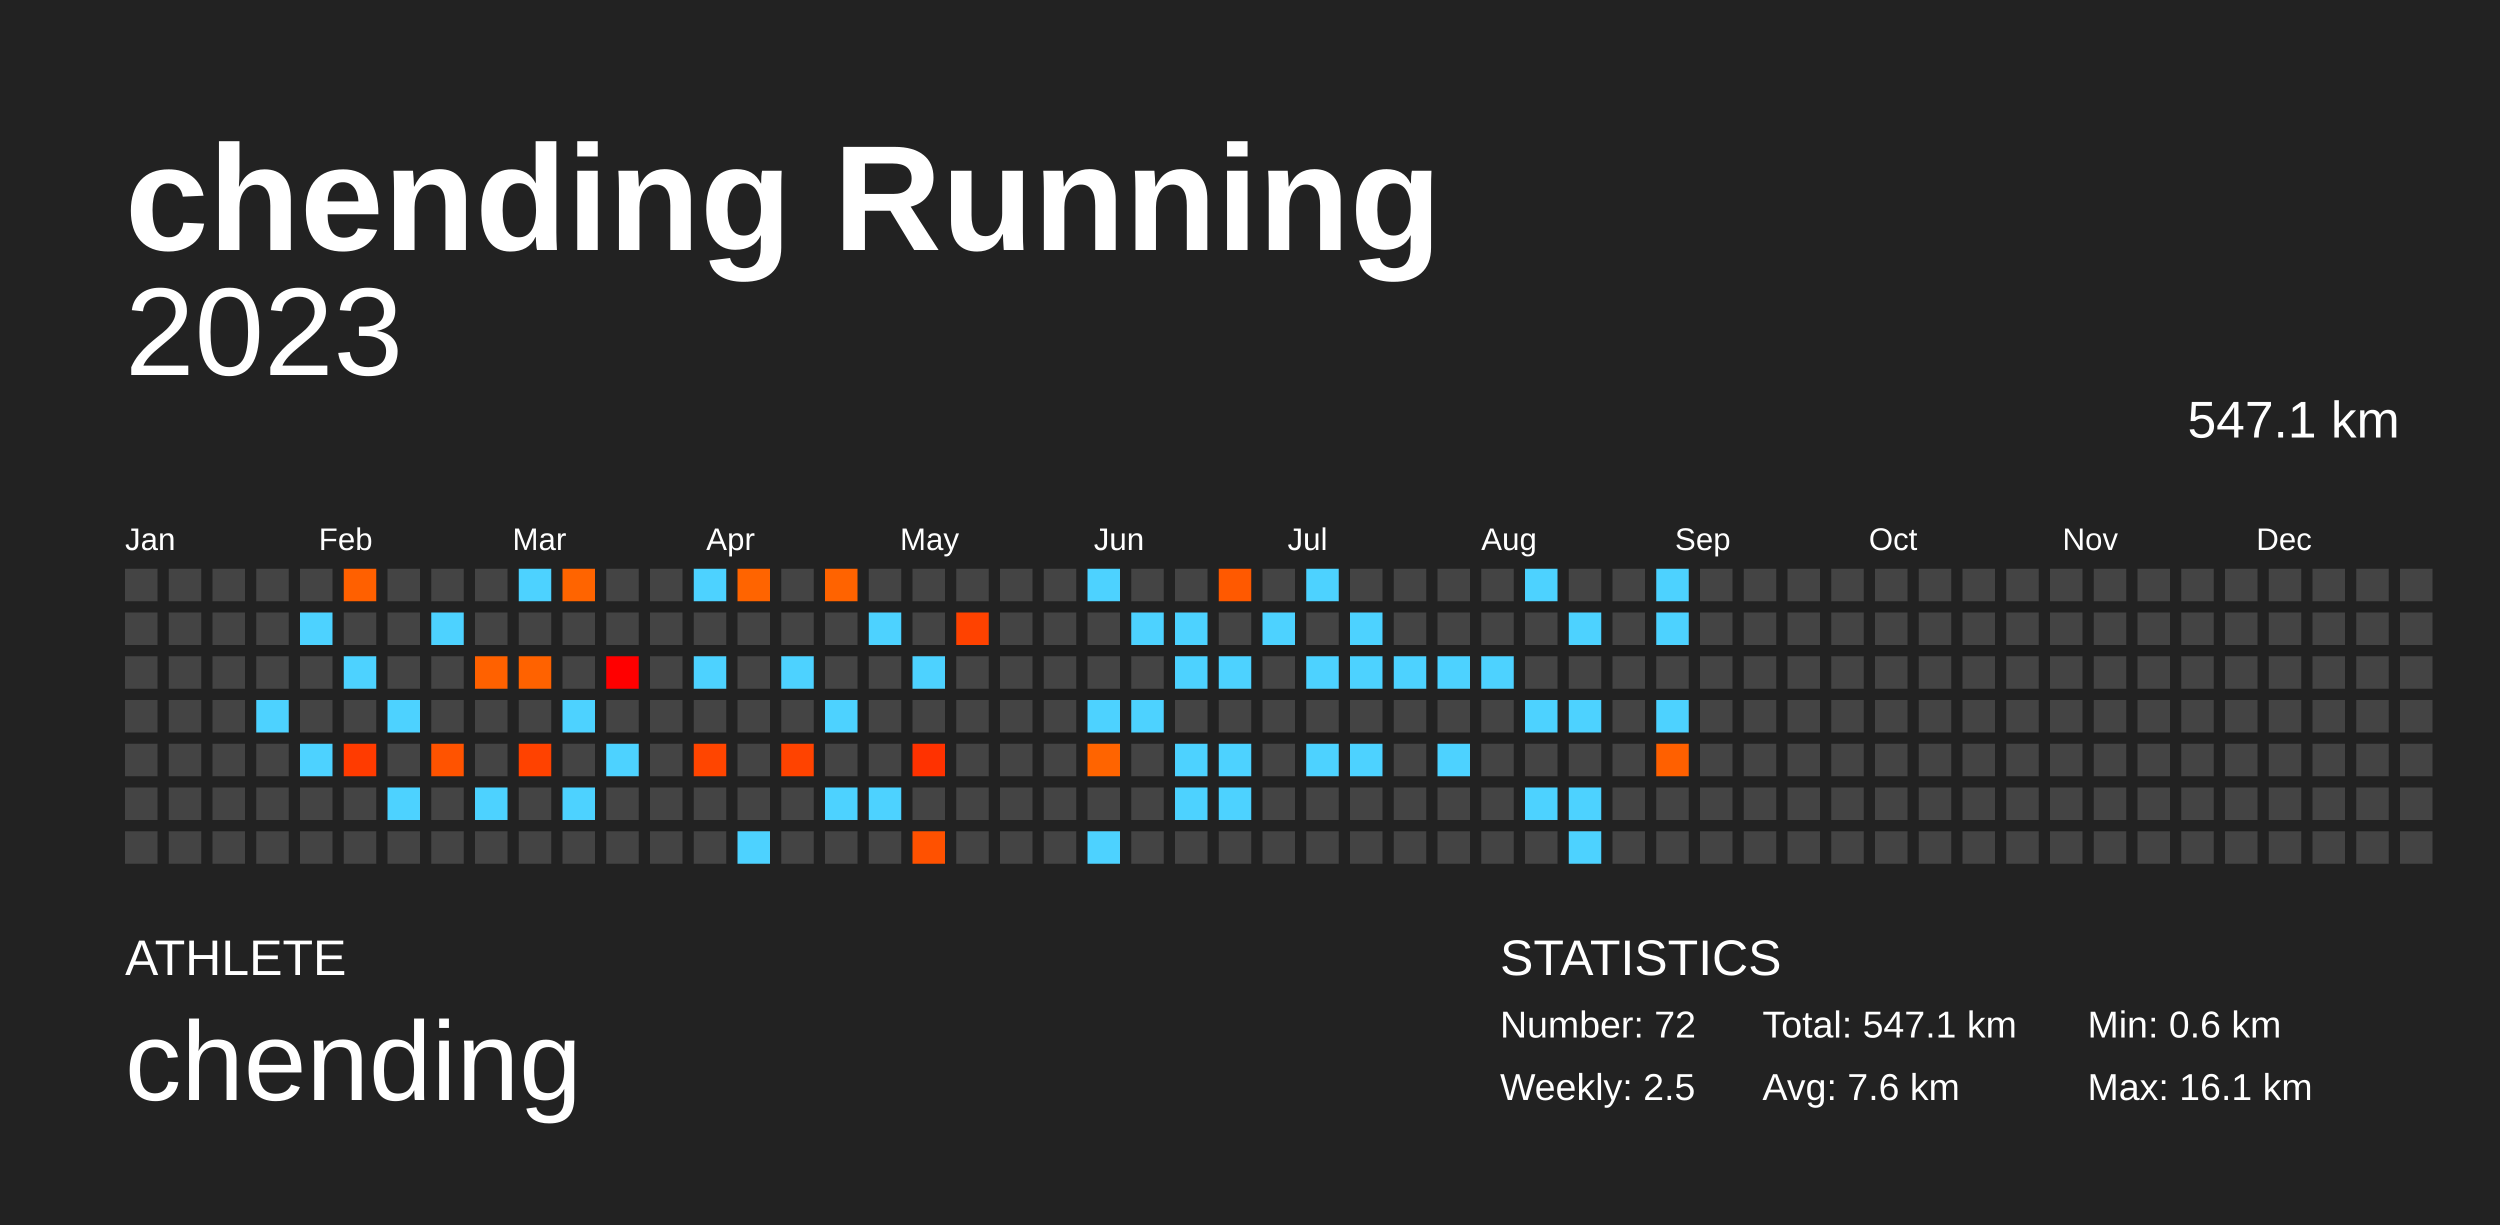
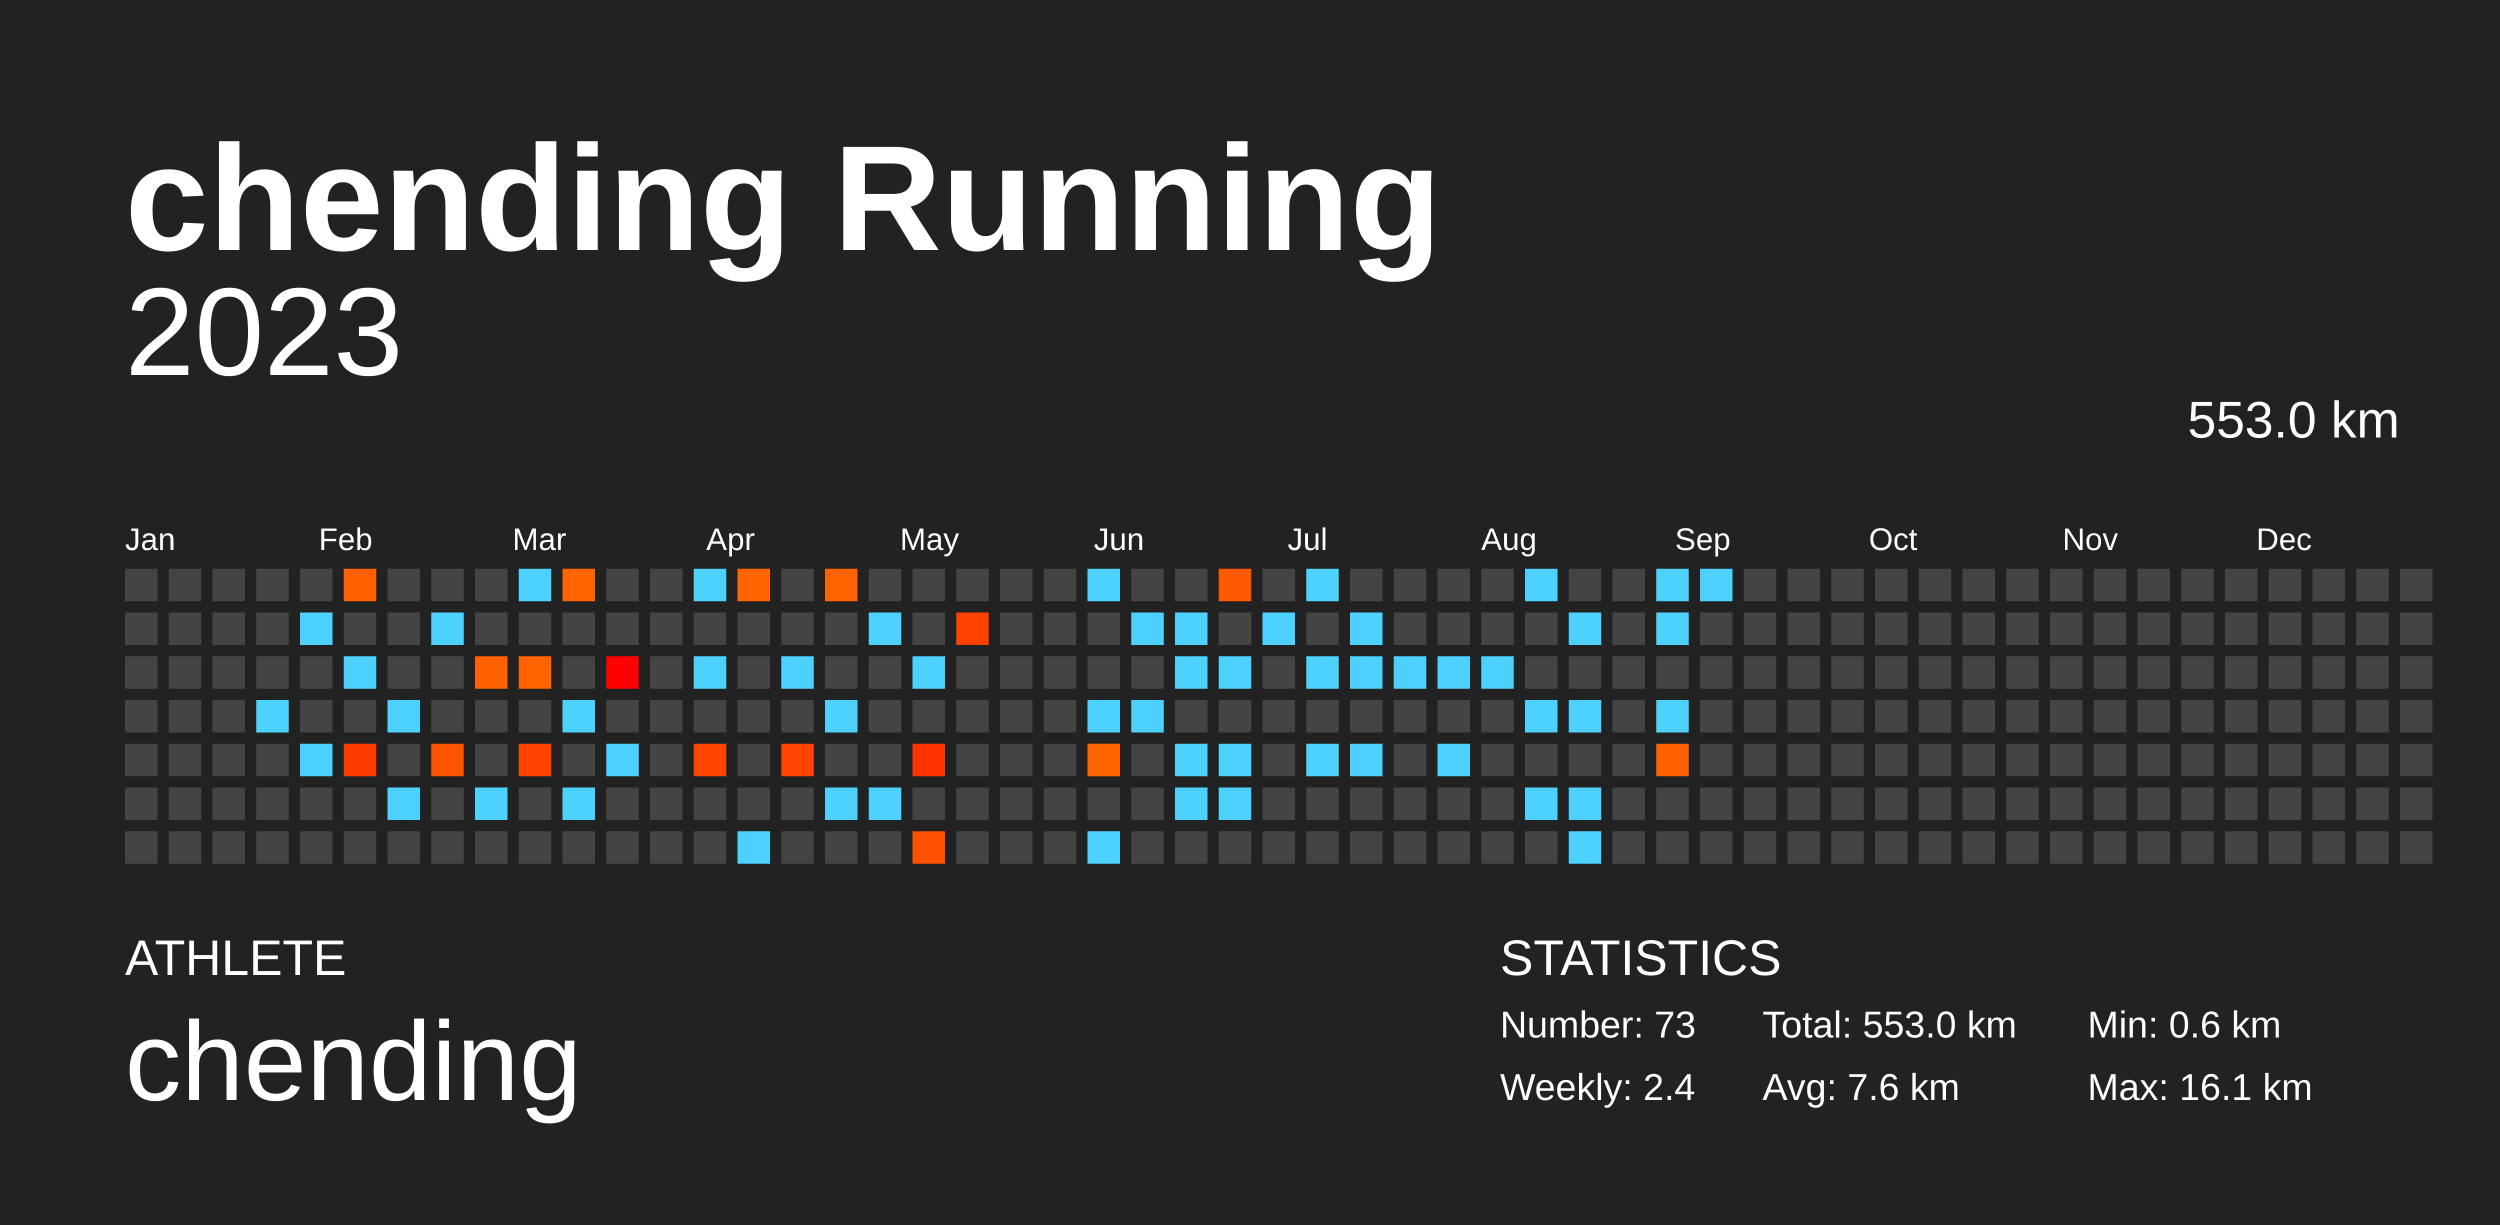
<svg xmlns="http://www.w3.org/2000/svg" baseProfile="full" height="98mm" version="1.1" viewBox="0,0,200,98" width="200mm">
  <defs />
  <rect fill="#222222" height="98" width="200" x="0" y="0" />
  <text fill="#FFFFFF" style="font-size:12px; font-family:Arial; font-weight:bold;" x="10" y="20">chending Running</text>
  <text fill="#FFFFFF" style="font-size:4px; font-family:Arial" x="10" y="78">ATHLETE</text>
  <text fill="#FFFFFF" style="font-size:9px; font-family:Arial" x="10" y="88">chending</text>
  <text fill="#FFFFFF" style="font-size:4px; font-family:Arial" x="120" y="78">STATISTICS</text>
-   <text fill="#FFFFFF" style="font-size:3px; font-family:Arial" x="120" y="83">Number: 72</text>
-   <text fill="#FFFFFF" style="font-size:3px; font-family:Arial" x="120" y="88">Weekly: 2.5</text>
-   <text fill="#FFFFFF" style="font-size:3px; font-family:Arial" x="141" y="83">Total: 547.1 km</text>
+   <text fill="#FFFFFF" style="font-size:3px; font-family:Arial" x="120" y="83">Number: 73</text>
+   <text fill="#FFFFFF" style="font-size:3px; font-family:Arial" x="120" y="88">Weekly: 2.4</text>
+   <text fill="#FFFFFF" style="font-size:3px; font-family:Arial" x="141" y="83">Total: 553.0 km</text>
  <text fill="#FFFFFF" style="font-size:3px; font-family:Arial" x="141" y="88">Avg: 7.6 km</text>
  <text fill="#FFFFFF" style="font-size:3px; font-family:Arial" x="167" y="83">Min: 0.6 km</text>
  <text fill="#FFFFFF" style="font-size:3px; font-family:Arial" x="167" y="88">Max: 16.1 km</text>
  <text alignment-baseline="hanging" fill="#FFFFFF" style="font-size:10.0px; font-family:Arial;" x="10" y="30">2023</text>
-   <text alignment-baseline="hanging" fill="#FFFFFF" style="font-size:4.125px; font-family:Arial;" x="175" y="35">547.1 km</text>
+   <text alignment-baseline="hanging" fill="#FFFFFF" style="font-size:4.125px; font-family:Arial;" x="175" y="35">553.0 km</text>
  <text fill="#FFFFFF" style="font-size:2.5px; font-family:Arial" x="10.0" y="44">Jan</text>
  <text fill="#FFFFFF" style="font-size:2.5px; font-family:Arial" x="25.5" y="44">Feb</text>
  <text fill="#FFFFFF" style="font-size:2.5px; font-family:Arial" x="41.0" y="44">Mar</text>
  <text fill="#FFFFFF" style="font-size:2.5px; font-family:Arial" x="56.5" y="44">Apr</text>
  <text fill="#FFFFFF" style="font-size:2.5px; font-family:Arial" x="72.0" y="44">May</text>
  <text fill="#FFFFFF" style="font-size:2.5px; font-family:Arial" x="87.5" y="44">Jun</text>
  <text fill="#FFFFFF" style="font-size:2.5px; font-family:Arial" x="103.0" y="44">Jul</text>
  <text fill="#FFFFFF" style="font-size:2.5px; font-family:Arial" x="118.5" y="44">Aug</text>
  <text fill="#FFFFFF" style="font-size:2.5px; font-family:Arial" x="134.0" y="44">Sep</text>
  <text fill="#FFFFFF" style="font-size:2.5px; font-family:Arial" x="149.5" y="44">Oct</text>
  <text fill="#FFFFFF" style="font-size:2.5px; font-family:Arial" x="165.0" y="44">Nov</text>
  <text fill="#FFFFFF" style="font-size:2.5px; font-family:Arial" x="180.5" y="44">Dec</text>
  <rect fill="#444444" height="2.6" width="2.6" x="10.0" y="45.5" />
  <rect fill="#444444" height="2.6" width="2.6" x="10.0" y="49.0" />
  <rect fill="#444444" height="2.6" width="2.6" x="10.0" y="52.5" />
  <rect fill="#444444" height="2.6" width="2.6" x="10.0" y="56.0" />
  <rect fill="#444444" height="2.6" width="2.6" x="10.0" y="59.5" />
  <rect fill="#444444" height="2.6" width="2.6" x="10.0" y="63.0" />
  <rect fill="#444444" height="2.6" width="2.6" x="10.0" y="66.5" />
  <rect fill="#444444" height="2.6" width="2.6" x="13.5" y="45.5" />
  <rect fill="#444444" height="2.6" width="2.6" x="13.5" y="49.0" />
  <rect fill="#444444" height="2.6" width="2.6" x="13.5" y="52.5" />
  <rect fill="#444444" height="2.6" width="2.6" x="13.5" y="56.0" />
  <rect fill="#444444" height="2.6" width="2.6" x="13.5" y="59.5" />
  <rect fill="#444444" height="2.6" width="2.6" x="13.5" y="63.0" />
  <rect fill="#444444" height="2.6" width="2.6" x="13.5" y="66.5" />
  <rect fill="#444444" height="2.6" width="2.6" x="17.0" y="45.5" />
  <rect fill="#444444" height="2.6" width="2.6" x="17.0" y="49.0" />
  <rect fill="#444444" height="2.6" width="2.6" x="17.0" y="52.5" />
  <rect fill="#444444" height="2.6" width="2.6" x="17.0" y="56.0" />
  <rect fill="#444444" height="2.6" width="2.6" x="17.0" y="59.5" />
  <rect fill="#444444" height="2.6" width="2.6" x="17.0" y="63.0" />
  <rect fill="#444444" height="2.6" width="2.6" x="17.0" y="66.5" />
  <rect fill="#444444" height="2.6" width="2.6" x="20.5" y="45.5" />
  <rect fill="#444444" height="2.6" width="2.6" x="20.5" y="49.0" />
  <rect fill="#444444" height="2.6" width="2.6" x="20.5" y="52.5" />
  <rect fill="#4dd2ff" height="2.6" width="2.6" x="20.5" y="56.0" />
  <rect fill="#444444" height="2.6" width="2.6" x="20.5" y="59.5" />
  <rect fill="#444444" height="2.6" width="2.6" x="20.5" y="63.0" />
  <rect fill="#444444" height="2.6" width="2.6" x="20.5" y="66.5" />
  <rect fill="#444444" height="2.6" width="2.6" x="24.0" y="45.5" />
  <rect fill="#4dd2ff" height="2.6" width="2.6" x="24.0" y="49.0" />
  <rect fill="#444444" height="2.6" width="2.6" x="24.0" y="52.5" />
  <rect fill="#444444" height="2.6" width="2.6" x="24.0" y="56.0" />
  <rect fill="#4dd2ff" height="2.6" width="2.6" x="24.0" y="59.5" />
  <rect fill="#444444" height="2.6" width="2.6" x="24.0" y="63.0" />
  <rect fill="#444444" height="2.6" width="2.6" x="24.0" y="66.5" />
  <rect fill="#ff6000" height="2.6" width="2.6" x="27.5" y="45.5" />
  <rect fill="#444444" height="2.6" width="2.6" x="27.5" y="49.0" />
  <rect fill="#4dd2ff" height="2.6" width="2.6" x="27.5" y="52.5" />
  <rect fill="#444444" height="2.6" width="2.6" x="27.5" y="56.0" />
  <rect fill="#ff3b00" height="2.6" width="2.6" x="27.5" y="59.5" />
  <rect fill="#444444" height="2.6" width="2.6" x="27.5" y="63.0" />
  <rect fill="#444444" height="2.6" width="2.6" x="27.5" y="66.5" />
  <rect fill="#444444" height="2.6" width="2.6" x="31.0" y="45.5" />
  <rect fill="#444444" height="2.6" width="2.6" x="31.0" y="49.0" />
  <rect fill="#444444" height="2.6" width="2.6" x="31.0" y="52.5" />
  <rect fill="#4dd2ff" height="2.6" width="2.6" x="31.0" y="56.0" />
  <rect fill="#444444" height="2.6" width="2.6" x="31.0" y="59.5" />
  <rect fill="#4dd2ff" height="2.6" width="2.6" x="31.0" y="63.0" />
  <rect fill="#444444" height="2.6" width="2.6" x="31.0" y="66.5" />
  <rect fill="#444444" height="2.6" width="2.6" x="34.5" y="45.5" />
  <rect fill="#4dd2ff" height="2.6" width="2.6" x="34.5" y="49.0" />
  <rect fill="#444444" height="2.6" width="2.6" x="34.5" y="52.5" />
  <rect fill="#444444" height="2.6" width="2.6" x="34.5" y="56.0" />
  <rect fill="#ff5300" height="2.6" width="2.6" x="34.5" y="59.5" />
  <rect fill="#444444" height="2.6" width="2.6" x="34.5" y="63.0" />
  <rect fill="#444444" height="2.6" width="2.6" x="34.5" y="66.5" />
  <rect fill="#444444" height="2.6" width="2.6" x="38.0" y="45.5" />
  <rect fill="#444444" height="2.6" width="2.6" x="38.0" y="49.0" />
  <rect fill="#ff6100" height="2.6" width="2.6" x="38.0" y="52.5" />
  <rect fill="#444444" height="2.6" width="2.6" x="38.0" y="56.0" />
  <rect fill="#444444" height="2.6" width="2.6" x="38.0" y="59.5" />
  <rect fill="#4dd2ff" height="2.6" width="2.6" x="38.0" y="63.0" />
  <rect fill="#444444" height="2.6" width="2.6" x="38.0" y="66.5" />
  <rect fill="#4dd2ff" height="2.6" width="2.6" x="41.5" y="45.5" />
  <rect fill="#444444" height="2.6" width="2.6" x="41.5" y="49.0" />
  <rect fill="#ff6200" height="2.6" width="2.6" x="41.5" y="52.5" />
  <rect fill="#444444" height="2.6" width="2.6" x="41.5" y="56.0" />
  <rect fill="#ff4200" height="2.6" width="2.6" x="41.5" y="59.5" />
  <rect fill="#444444" height="2.6" width="2.6" x="41.5" y="63.0" />
  <rect fill="#444444" height="2.6" width="2.6" x="41.5" y="66.5" />
  <rect fill="#ff6400" height="2.6" width="2.6" x="45.0" y="45.5" />
  <rect fill="#444444" height="2.6" width="2.6" x="45.0" y="49.0" />
  <rect fill="#444444" height="2.6" width="2.6" x="45.0" y="52.5" />
  <rect fill="#4dd2ff" height="2.6" width="2.6" x="45.0" y="56.0" />
  <rect fill="#444444" height="2.6" width="2.6" x="45.0" y="59.5" />
  <rect fill="#4dd2ff" height="2.6" width="2.6" x="45.0" y="63.0" />
  <rect fill="#444444" height="2.6" width="2.6" x="45.0" y="66.5" />
  <rect fill="#444444" height="2.6" width="2.6" x="48.5" y="45.5" />
  <rect fill="#444444" height="2.6" width="2.6" x="48.5" y="49.0" />
  <rect fill="#ff0000" height="2.6" width="2.6" x="48.5" y="52.5" />
  <rect fill="#444444" height="2.6" width="2.6" x="48.5" y="56.0" />
  <rect fill="#4dd2ff" height="2.6" width="2.6" x="48.5" y="59.5" />
  <rect fill="#444444" height="2.6" width="2.6" x="48.5" y="63.0" />
  <rect fill="#444444" height="2.6" width="2.6" x="48.5" y="66.5" />
  <rect fill="#444444" height="2.6" width="2.6" x="52.0" y="45.5" />
  <rect fill="#444444" height="2.6" width="2.6" x="52.0" y="49.0" />
  <rect fill="#444444" height="2.6" width="2.6" x="52.0" y="52.5" />
  <rect fill="#444444" height="2.6" width="2.6" x="52.0" y="56.0" />
  <rect fill="#444444" height="2.6" width="2.6" x="52.0" y="59.5" />
  <rect fill="#444444" height="2.6" width="2.6" x="52.0" y="63.0" />
  <rect fill="#444444" height="2.6" width="2.6" x="52.0" y="66.5" />
  <rect fill="#4dd2ff" height="2.6" width="2.6" x="55.5" y="45.5" />
  <rect fill="#444444" height="2.6" width="2.6" x="55.5" y="49.0" />
  <rect fill="#4dd2ff" height="2.6" width="2.6" x="55.5" y="52.5" />
  <rect fill="#444444" height="2.6" width="2.6" x="55.5" y="56.0" />
  <rect fill="#ff4500" height="2.6" width="2.6" x="55.5" y="59.5" />
  <rect fill="#444444" height="2.6" width="2.6" x="55.5" y="63.0" />
  <rect fill="#444444" height="2.6" width="2.6" x="55.5" y="66.5" />
  <rect fill="#ff6400" height="2.6" width="2.6" x="59.0" y="45.5" />
  <rect fill="#444444" height="2.6" width="2.6" x="59.0" y="49.0" />
  <rect fill="#444444" height="2.6" width="2.6" x="59.0" y="52.5" />
  <rect fill="#444444" height="2.6" width="2.6" x="59.0" y="56.0" />
  <rect fill="#444444" height="2.6" width="2.6" x="59.0" y="59.5" />
  <rect fill="#444444" height="2.6" width="2.6" x="59.0" y="63.0" />
  <rect fill="#4dd2ff" height="2.6" width="2.6" x="59.0" y="66.5" />
  <rect fill="#444444" height="2.6" width="2.6" x="62.5" y="45.5" />
  <rect fill="#444444" height="2.6" width="2.6" x="62.5" y="49.0" />
  <rect fill="#4dd2ff" height="2.6" width="2.6" x="62.5" y="52.5" />
  <rect fill="#444444" height="2.6" width="2.6" x="62.5" y="56.0" />
  <rect fill="#ff4300" height="2.6" width="2.6" x="62.5" y="59.5" />
  <rect fill="#444444" height="2.6" width="2.6" x="62.5" y="63.0" />
  <rect fill="#444444" height="2.6" width="2.6" x="62.5" y="66.5" />
  <rect fill="#ff6300" height="2.6" width="2.6" x="66.0" y="45.5" />
  <rect fill="#444444" height="2.6" width="2.6" x="66.0" y="49.0" />
  <rect fill="#444444" height="2.6" width="2.6" x="66.0" y="52.5" />
  <rect fill="#4dd2ff" height="2.6" width="2.6" x="66.0" y="56.0" />
  <rect fill="#444444" height="2.6" width="2.6" x="66.0" y="59.5" />
  <rect fill="#4dd2ff" height="2.6" width="2.6" x="66.0" y="63.0" />
  <rect fill="#444444" height="2.6" width="2.6" x="66.0" y="66.5" />
  <rect fill="#444444" height="2.6" width="2.6" x="69.5" y="45.5" />
  <rect fill="#4dd2ff" height="2.6" width="2.6" x="69.5" y="49.0" />
  <rect fill="#444444" height="2.6" width="2.6" x="69.5" y="52.5" />
  <rect fill="#444444" height="2.6" width="2.6" x="69.5" y="56.0" />
  <rect fill="#444444" height="2.6" width="2.6" x="69.5" y="59.5" />
  <rect fill="#4dd2ff" height="2.6" width="2.6" x="69.5" y="63.0" />
  <rect fill="#444444" height="2.6" width="2.6" x="69.5" y="66.5" />
  <rect fill="#444444" height="2.6" width="2.6" x="73.0" y="45.5" />
  <rect fill="#444444" height="2.6" width="2.6" x="73.0" y="49.0" />
  <rect fill="#4dd2ff" height="2.6" width="2.6" x="73.0" y="52.5" />
  <rect fill="#444444" height="2.6" width="2.6" x="73.0" y="56.0" />
  <rect fill="#ff3200" height="2.6" width="2.6" x="73.0" y="59.5" />
  <rect fill="#444444" height="2.6" width="2.6" x="73.0" y="63.0" />
  <rect fill="#ff5100" height="2.6" width="2.6" x="73.0" y="66.5" />
  <rect fill="#444444" height="2.6" width="2.6" x="76.5" y="45.5" />
  <rect fill="#ff4200" height="2.6" width="2.6" x="76.5" y="49.0" />
  <rect fill="#444444" height="2.6" width="2.6" x="76.5" y="52.5" />
  <rect fill="#444444" height="2.6" width="2.6" x="76.5" y="56.0" />
  <rect fill="#444444" height="2.6" width="2.6" x="76.5" y="59.5" />
  <rect fill="#444444" height="2.6" width="2.6" x="76.5" y="63.0" />
  <rect fill="#444444" height="2.6" width="2.6" x="76.5" y="66.5" />
  <rect fill="#444444" height="2.6" width="2.6" x="80.0" y="45.5" />
  <rect fill="#444444" height="2.6" width="2.6" x="80.0" y="49.0" />
  <rect fill="#444444" height="2.6" width="2.6" x="80.0" y="52.5" />
  <rect fill="#444444" height="2.6" width="2.6" x="80.0" y="56.0" />
  <rect fill="#444444" height="2.6" width="2.6" x="80.0" y="59.5" />
  <rect fill="#444444" height="2.6" width="2.6" x="80.0" y="63.0" />
  <rect fill="#444444" height="2.6" width="2.6" x="80.0" y="66.5" />
  <rect fill="#444444" height="2.6" width="2.6" x="83.5" y="45.5" />
  <rect fill="#444444" height="2.6" width="2.6" x="83.5" y="49.0" />
  <rect fill="#444444" height="2.6" width="2.6" x="83.5" y="52.5" />
  <rect fill="#444444" height="2.6" width="2.6" x="83.5" y="56.0" />
  <rect fill="#444444" height="2.6" width="2.6" x="83.5" y="59.5" />
  <rect fill="#444444" height="2.6" width="2.6" x="83.5" y="63.0" />
  <rect fill="#444444" height="2.6" width="2.6" x="83.5" y="66.5" />
  <rect fill="#4dd2ff" height="2.6" width="2.6" x="87.0" y="45.5" />
  <rect fill="#444444" height="2.6" width="2.6" x="87.0" y="49.0" />
  <rect fill="#444444" height="2.6" width="2.6" x="87.0" y="52.5" />
  <rect fill="#4dd2ff" height="2.6" width="2.6" x="87.0" y="56.0" />
  <rect fill="#ff6400" height="2.6" width="2.6" x="87.0" y="59.5" />
  <rect fill="#444444" height="2.6" width="2.6" x="87.0" y="63.0" />
  <rect fill="#4dd2ff" height="2.6" width="2.6" x="87.0" y="66.5" />
  <rect fill="#444444" height="2.6" width="2.6" x="90.5" y="45.5" />
  <rect fill="#4dd2ff" height="2.6" width="2.6" x="90.5" y="49.0" />
  <rect fill="#444444" height="2.6" width="2.6" x="90.5" y="52.5" />
  <rect fill="#4dd2ff" height="2.6" width="2.6" x="90.5" y="56.0" />
  <rect fill="#444444" height="2.6" width="2.6" x="90.5" y="59.5" />
  <rect fill="#444444" height="2.6" width="2.6" x="90.5" y="63.0" />
  <rect fill="#444444" height="2.6" width="2.6" x="90.5" y="66.5" />
  <rect fill="#444444" height="2.6" width="2.6" x="94.0" y="45.5" />
  <rect fill="#4dd2ff" height="2.6" width="2.6" x="94.0" y="49.0" />
  <rect fill="#4dd2ff" height="2.6" width="2.6" x="94.0" y="52.5" />
  <rect fill="#444444" height="2.6" width="2.6" x="94.0" y="56.0" />
  <rect fill="#4dd2ff" height="2.6" width="2.6" x="94.0" y="59.5" />
  <rect fill="#4dd2ff" height="2.6" width="2.6" x="94.0" y="63.0" />
  <rect fill="#444444" height="2.6" width="2.6" x="94.0" y="66.5" />
  <rect fill="#ff5900" height="2.6" width="2.6" x="97.5" y="45.5" />
  <rect fill="#444444" height="2.6" width="2.6" x="97.5" y="49.0" />
  <rect fill="#4dd2ff" height="2.6" width="2.6" x="97.5" y="52.5" />
  <rect fill="#444444" height="2.6" width="2.6" x="97.5" y="56.0" />
  <rect fill="#4dd2ff" height="2.6" width="2.6" x="97.5" y="59.5" />
  <rect fill="#4dd2ff" height="2.6" width="2.6" x="97.5" y="63.0" />
  <rect fill="#444444" height="2.6" width="2.6" x="97.5" y="66.5" />
  <rect fill="#444444" height="2.6" width="2.6" x="101.0" y="45.5" />
  <rect fill="#4dd2ff" height="2.6" width="2.6" x="101.0" y="49.0" />
  <rect fill="#444444" height="2.6" width="2.6" x="101.0" y="52.5" />
  <rect fill="#444444" height="2.6" width="2.6" x="101.0" y="56.0" />
  <rect fill="#444444" height="2.6" width="2.6" x="101.0" y="59.5" />
  <rect fill="#444444" height="2.6" width="2.6" x="101.0" y="63.0" />
  <rect fill="#444444" height="2.6" width="2.6" x="101.0" y="66.5" />
  <rect fill="#4dd2ff" height="2.6" width="2.6" x="104.5" y="45.5" />
  <rect fill="#444444" height="2.6" width="2.6" x="104.5" y="49.0" />
  <rect fill="#4dd2ff" height="2.6" width="2.6" x="104.5" y="52.5" />
  <rect fill="#444444" height="2.6" width="2.6" x="104.5" y="56.0" />
  <rect fill="#4dd2ff" height="2.6" width="2.6" x="104.5" y="59.5" />
  <rect fill="#444444" height="2.6" width="2.6" x="104.5" y="63.0" />
  <rect fill="#444444" height="2.6" width="2.6" x="104.5" y="66.5" />
  <rect fill="#444444" height="2.6" width="2.6" x="108.0" y="45.5" />
  <rect fill="#4dd2ff" height="2.6" width="2.6" x="108.0" y="49.0" />
  <rect fill="#4dd2ff" height="2.6" width="2.6" x="108.0" y="52.5" />
  <rect fill="#444444" height="2.6" width="2.6" x="108.0" y="56.0" />
  <rect fill="#4dd2ff" height="2.6" width="2.6" x="108.0" y="59.5" />
  <rect fill="#444444" height="2.6" width="2.6" x="108.0" y="63.0" />
  <rect fill="#444444" height="2.6" width="2.6" x="108.0" y="66.5" />
  <rect fill="#444444" height="2.6" width="2.6" x="111.5" y="45.5" />
  <rect fill="#444444" height="2.6" width="2.6" x="111.5" y="49.0" />
  <rect fill="#4dd2ff" height="2.6" width="2.6" x="111.5" y="52.5" />
  <rect fill="#444444" height="2.6" width="2.6" x="111.5" y="56.0" />
  <rect fill="#444444" height="2.6" width="2.6" x="111.5" y="59.5" />
  <rect fill="#444444" height="2.6" width="2.6" x="111.5" y="63.0" />
  <rect fill="#444444" height="2.6" width="2.6" x="111.5" y="66.5" />
  <rect fill="#444444" height="2.6" width="2.6" x="115.0" y="45.5" />
  <rect fill="#444444" height="2.6" width="2.6" x="115.0" y="49.0" />
  <rect fill="#4dd2ff" height="2.6" width="2.6" x="115.0" y="52.5" />
  <rect fill="#444444" height="2.6" width="2.6" x="115.0" y="56.0" />
  <rect fill="#4dd2ff" height="2.6" width="2.6" x="115.0" y="59.5" />
  <rect fill="#444444" height="2.6" width="2.6" x="115.0" y="63.0" />
  <rect fill="#444444" height="2.6" width="2.6" x="115.0" y="66.5" />
  <rect fill="#444444" height="2.6" width="2.6" x="118.5" y="45.5" />
  <rect fill="#444444" height="2.6" width="2.6" x="118.5" y="49.0" />
  <rect fill="#4dd2ff" height="2.6" width="2.6" x="118.5" y="52.5" />
  <rect fill="#444444" height="2.6" width="2.6" x="118.5" y="56.0" />
  <rect fill="#444444" height="2.6" width="2.6" x="118.5" y="59.5" />
  <rect fill="#444444" height="2.6" width="2.6" x="118.5" y="63.0" />
  <rect fill="#444444" height="2.6" width="2.6" x="118.5" y="66.5" />
  <rect fill="#4dd2ff" height="2.6" width="2.6" x="122.0" y="45.5" />
  <rect fill="#444444" height="2.6" width="2.6" x="122.0" y="49.0" />
  <rect fill="#444444" height="2.6" width="2.6" x="122.0" y="52.5" />
  <rect fill="#4dd2ff" height="2.6" width="2.6" x="122.0" y="56.0" />
  <rect fill="#444444" height="2.6" width="2.6" x="122.0" y="59.5" />
  <rect fill="#4dd2ff" height="2.6" width="2.6" x="122.0" y="63.0" />
  <rect fill="#444444" height="2.6" width="2.6" x="122.0" y="66.5" />
  <rect fill="#444444" height="2.6" width="2.6" x="125.5" y="45.5" />
  <rect fill="#4dd2ff" height="2.6" width="2.6" x="125.5" y="49.0" />
  <rect fill="#444444" height="2.6" width="2.6" x="125.5" y="52.5" />
  <rect fill="#4dd2ff" height="2.6" width="2.6" x="125.5" y="56.0" />
  <rect fill="#444444" height="2.6" width="2.6" x="125.5" y="59.5" />
  <rect fill="#4dd2ff" height="2.6" width="2.6" x="125.5" y="63.0" />
  <rect fill="#4dd2ff" height="2.6" width="2.6" x="125.5" y="66.5" />
  <rect fill="#444444" height="2.6" width="2.6" x="129.0" y="45.5" />
  <rect fill="#444444" height="2.6" width="2.6" x="129.0" y="49.0" />
  <rect fill="#444444" height="2.6" width="2.6" x="129.0" y="52.5" />
  <rect fill="#444444" height="2.6" width="2.6" x="129.0" y="56.0" />
  <rect fill="#444444" height="2.6" width="2.6" x="129.0" y="59.5" />
  <rect fill="#444444" height="2.6" width="2.6" x="129.0" y="63.0" />
  <rect fill="#444444" height="2.6" width="2.6" x="129.0" y="66.5" />
  <rect fill="#4dd2ff" height="2.6" width="2.6" x="132.5" y="45.5" />
  <rect fill="#4dd2ff" height="2.6" width="2.6" x="132.5" y="49.0" />
  <rect fill="#444444" height="2.6" width="2.6" x="132.5" y="52.5" />
  <rect fill="#4dd2ff" height="2.6" width="2.6" x="132.5" y="56.0" />
  <rect fill="#ff6000" height="2.6" width="2.6" x="132.5" y="59.5" />
  <rect fill="#444444" height="2.6" width="2.6" x="132.5" y="63.0" />
  <rect fill="#444444" height="2.6" width="2.6" x="132.5" y="66.5" />
-   <rect fill="#444444" height="2.6" width="2.6" x="136.0" y="45.5" />
+   <rect fill="#4dd2ff" height="2.6" width="2.6" x="136.0" y="45.5" />
  <rect fill="#444444" height="2.6" width="2.6" x="136.0" y="49.0" />
  <rect fill="#444444" height="2.6" width="2.6" x="136.0" y="52.5" />
  <rect fill="#444444" height="2.6" width="2.6" x="136.0" y="56.0" />
  <rect fill="#444444" height="2.6" width="2.6" x="136.0" y="59.5" />
  <rect fill="#444444" height="2.6" width="2.6" x="136.0" y="63.0" />
  <rect fill="#444444" height="2.6" width="2.6" x="136.0" y="66.5" />
  <rect fill="#444444" height="2.6" width="2.6" x="139.5" y="45.5" />
  <rect fill="#444444" height="2.6" width="2.6" x="139.5" y="49.0" />
  <rect fill="#444444" height="2.6" width="2.6" x="139.5" y="52.5" />
  <rect fill="#444444" height="2.6" width="2.6" x="139.5" y="56.0" />
  <rect fill="#444444" height="2.6" width="2.6" x="139.5" y="59.5" />
  <rect fill="#444444" height="2.6" width="2.6" x="139.5" y="63.0" />
  <rect fill="#444444" height="2.6" width="2.6" x="139.5" y="66.5" />
  <rect fill="#444444" height="2.6" width="2.6" x="143.0" y="45.5" />
  <rect fill="#444444" height="2.6" width="2.6" x="143.0" y="49.0" />
  <rect fill="#444444" height="2.6" width="2.6" x="143.0" y="52.5" />
  <rect fill="#444444" height="2.6" width="2.6" x="143.0" y="56.0" />
  <rect fill="#444444" height="2.6" width="2.6" x="143.0" y="59.5" />
  <rect fill="#444444" height="2.6" width="2.6" x="143.0" y="63.0" />
  <rect fill="#444444" height="2.6" width="2.6" x="143.0" y="66.5" />
  <rect fill="#444444" height="2.6" width="2.6" x="146.5" y="45.5" />
  <rect fill="#444444" height="2.6" width="2.6" x="146.5" y="49.0" />
  <rect fill="#444444" height="2.6" width="2.6" x="146.5" y="52.5" />
  <rect fill="#444444" height="2.6" width="2.6" x="146.5" y="56.0" />
  <rect fill="#444444" height="2.6" width="2.6" x="146.5" y="59.5" />
  <rect fill="#444444" height="2.6" width="2.6" x="146.5" y="63.0" />
  <rect fill="#444444" height="2.6" width="2.6" x="146.5" y="66.5" />
  <rect fill="#444444" height="2.6" width="2.6" x="150.0" y="45.5" />
  <rect fill="#444444" height="2.6" width="2.6" x="150.0" y="49.0" />
  <rect fill="#444444" height="2.6" width="2.6" x="150.0" y="52.5" />
  <rect fill="#444444" height="2.6" width="2.6" x="150.0" y="56.0" />
  <rect fill="#444444" height="2.6" width="2.6" x="150.0" y="59.5" />
  <rect fill="#444444" height="2.6" width="2.6" x="150.0" y="63.0" />
  <rect fill="#444444" height="2.6" width="2.6" x="150.0" y="66.5" />
  <rect fill="#444444" height="2.6" width="2.6" x="153.5" y="45.5" />
  <rect fill="#444444" height="2.6" width="2.6" x="153.5" y="49.0" />
  <rect fill="#444444" height="2.6" width="2.6" x="153.5" y="52.5" />
  <rect fill="#444444" height="2.6" width="2.6" x="153.5" y="56.0" />
  <rect fill="#444444" height="2.6" width="2.6" x="153.5" y="59.5" />
  <rect fill="#444444" height="2.6" width="2.6" x="153.5" y="63.0" />
  <rect fill="#444444" height="2.6" width="2.6" x="153.5" y="66.5" />
  <rect fill="#444444" height="2.6" width="2.6" x="157.0" y="45.5" />
  <rect fill="#444444" height="2.6" width="2.6" x="157.0" y="49.0" />
  <rect fill="#444444" height="2.6" width="2.6" x="157.0" y="52.5" />
  <rect fill="#444444" height="2.6" width="2.6" x="157.0" y="56.0" />
  <rect fill="#444444" height="2.6" width="2.6" x="157.0" y="59.5" />
  <rect fill="#444444" height="2.6" width="2.6" x="157.0" y="63.0" />
  <rect fill="#444444" height="2.6" width="2.6" x="157.0" y="66.5" />
  <rect fill="#444444" height="2.6" width="2.6" x="160.5" y="45.5" />
  <rect fill="#444444" height="2.6" width="2.6" x="160.5" y="49.0" />
  <rect fill="#444444" height="2.6" width="2.6" x="160.5" y="52.5" />
  <rect fill="#444444" height="2.6" width="2.6" x="160.5" y="56.0" />
  <rect fill="#444444" height="2.6" width="2.6" x="160.5" y="59.5" />
  <rect fill="#444444" height="2.6" width="2.6" x="160.5" y="63.0" />
  <rect fill="#444444" height="2.6" width="2.6" x="160.5" y="66.5" />
  <rect fill="#444444" height="2.6" width="2.6" x="164.0" y="45.5" />
  <rect fill="#444444" height="2.6" width="2.6" x="164.0" y="49.0" />
  <rect fill="#444444" height="2.6" width="2.6" x="164.0" y="52.5" />
  <rect fill="#444444" height="2.6" width="2.6" x="164.0" y="56.0" />
  <rect fill="#444444" height="2.6" width="2.6" x="164.0" y="59.5" />
  <rect fill="#444444" height="2.6" width="2.6" x="164.0" y="63.0" />
  <rect fill="#444444" height="2.6" width="2.6" x="164.0" y="66.5" />
  <rect fill="#444444" height="2.6" width="2.6" x="167.5" y="45.5" />
  <rect fill="#444444" height="2.6" width="2.6" x="167.5" y="49.0" />
  <rect fill="#444444" height="2.6" width="2.6" x="167.5" y="52.5" />
  <rect fill="#444444" height="2.6" width="2.6" x="167.5" y="56.0" />
  <rect fill="#444444" height="2.6" width="2.6" x="167.5" y="59.5" />
  <rect fill="#444444" height="2.6" width="2.6" x="167.5" y="63.0" />
  <rect fill="#444444" height="2.6" width="2.6" x="167.5" y="66.5" />
  <rect fill="#444444" height="2.6" width="2.6" x="171.0" y="45.5" />
  <rect fill="#444444" height="2.6" width="2.6" x="171.0" y="49.0" />
  <rect fill="#444444" height="2.6" width="2.6" x="171.0" y="52.5" />
  <rect fill="#444444" height="2.6" width="2.6" x="171.0" y="56.0" />
  <rect fill="#444444" height="2.6" width="2.6" x="171.0" y="59.5" />
  <rect fill="#444444" height="2.6" width="2.6" x="171.0" y="63.0" />
  <rect fill="#444444" height="2.6" width="2.6" x="171.0" y="66.5" />
  <rect fill="#444444" height="2.6" width="2.6" x="174.5" y="45.5" />
  <rect fill="#444444" height="2.6" width="2.6" x="174.5" y="49.0" />
  <rect fill="#444444" height="2.6" width="2.6" x="174.5" y="52.5" />
  <rect fill="#444444" height="2.6" width="2.6" x="174.5" y="56.0" />
  <rect fill="#444444" height="2.6" width="2.6" x="174.5" y="59.5" />
  <rect fill="#444444" height="2.6" width="2.6" x="174.5" y="63.0" />
  <rect fill="#444444" height="2.6" width="2.6" x="174.5" y="66.5" />
  <rect fill="#444444" height="2.6" width="2.6" x="178.0" y="45.5" />
  <rect fill="#444444" height="2.6" width="2.6" x="178.0" y="49.0" />
  <rect fill="#444444" height="2.6" width="2.6" x="178.0" y="52.5" />
  <rect fill="#444444" height="2.6" width="2.6" x="178.0" y="56.0" />
  <rect fill="#444444" height="2.6" width="2.6" x="178.0" y="59.5" />
  <rect fill="#444444" height="2.6" width="2.6" x="178.0" y="63.0" />
  <rect fill="#444444" height="2.6" width="2.6" x="178.0" y="66.5" />
  <rect fill="#444444" height="2.6" width="2.6" x="181.5" y="45.5" />
  <rect fill="#444444" height="2.6" width="2.6" x="181.5" y="49.0" />
  <rect fill="#444444" height="2.6" width="2.6" x="181.5" y="52.5" />
  <rect fill="#444444" height="2.6" width="2.6" x="181.5" y="56.0" />
  <rect fill="#444444" height="2.6" width="2.6" x="181.5" y="59.5" />
  <rect fill="#444444" height="2.6" width="2.6" x="181.5" y="63.0" />
  <rect fill="#444444" height="2.6" width="2.6" x="181.5" y="66.5" />
  <rect fill="#444444" height="2.6" width="2.6" x="185.0" y="45.5" />
  <rect fill="#444444" height="2.6" width="2.6" x="185.0" y="49.0" />
  <rect fill="#444444" height="2.6" width="2.6" x="185.0" y="52.5" />
  <rect fill="#444444" height="2.6" width="2.6" x="185.0" y="56.0" />
  <rect fill="#444444" height="2.6" width="2.6" x="185.0" y="59.5" />
  <rect fill="#444444" height="2.6" width="2.6" x="185.0" y="63.0" />
  <rect fill="#444444" height="2.6" width="2.6" x="185.0" y="66.5" />
  <rect fill="#444444" height="2.6" width="2.6" x="188.5" y="45.5" />
  <rect fill="#444444" height="2.6" width="2.6" x="188.5" y="49.0" />
  <rect fill="#444444" height="2.6" width="2.6" x="188.5" y="52.5" />
  <rect fill="#444444" height="2.6" width="2.6" x="188.5" y="56.0" />
  <rect fill="#444444" height="2.6" width="2.6" x="188.5" y="59.5" />
  <rect fill="#444444" height="2.6" width="2.6" x="188.5" y="63.0" />
  <rect fill="#444444" height="2.6" width="2.6" x="188.5" y="66.5" />
  <rect fill="#444444" height="2.6" width="2.6" x="192.0" y="45.5" />
  <rect fill="#444444" height="2.6" width="2.6" x="192.0" y="49.0" />
  <rect fill="#444444" height="2.6" width="2.6" x="192.0" y="52.5" />
  <rect fill="#444444" height="2.6" width="2.6" x="192.0" y="56.0" />
  <rect fill="#444444" height="2.6" width="2.6" x="192.0" y="59.5" />
  <rect fill="#444444" height="2.6" width="2.6" x="192.0" y="63.0" />
  <rect fill="#444444" height="2.6" width="2.6" x="192.0" y="66.5" />
</svg>
